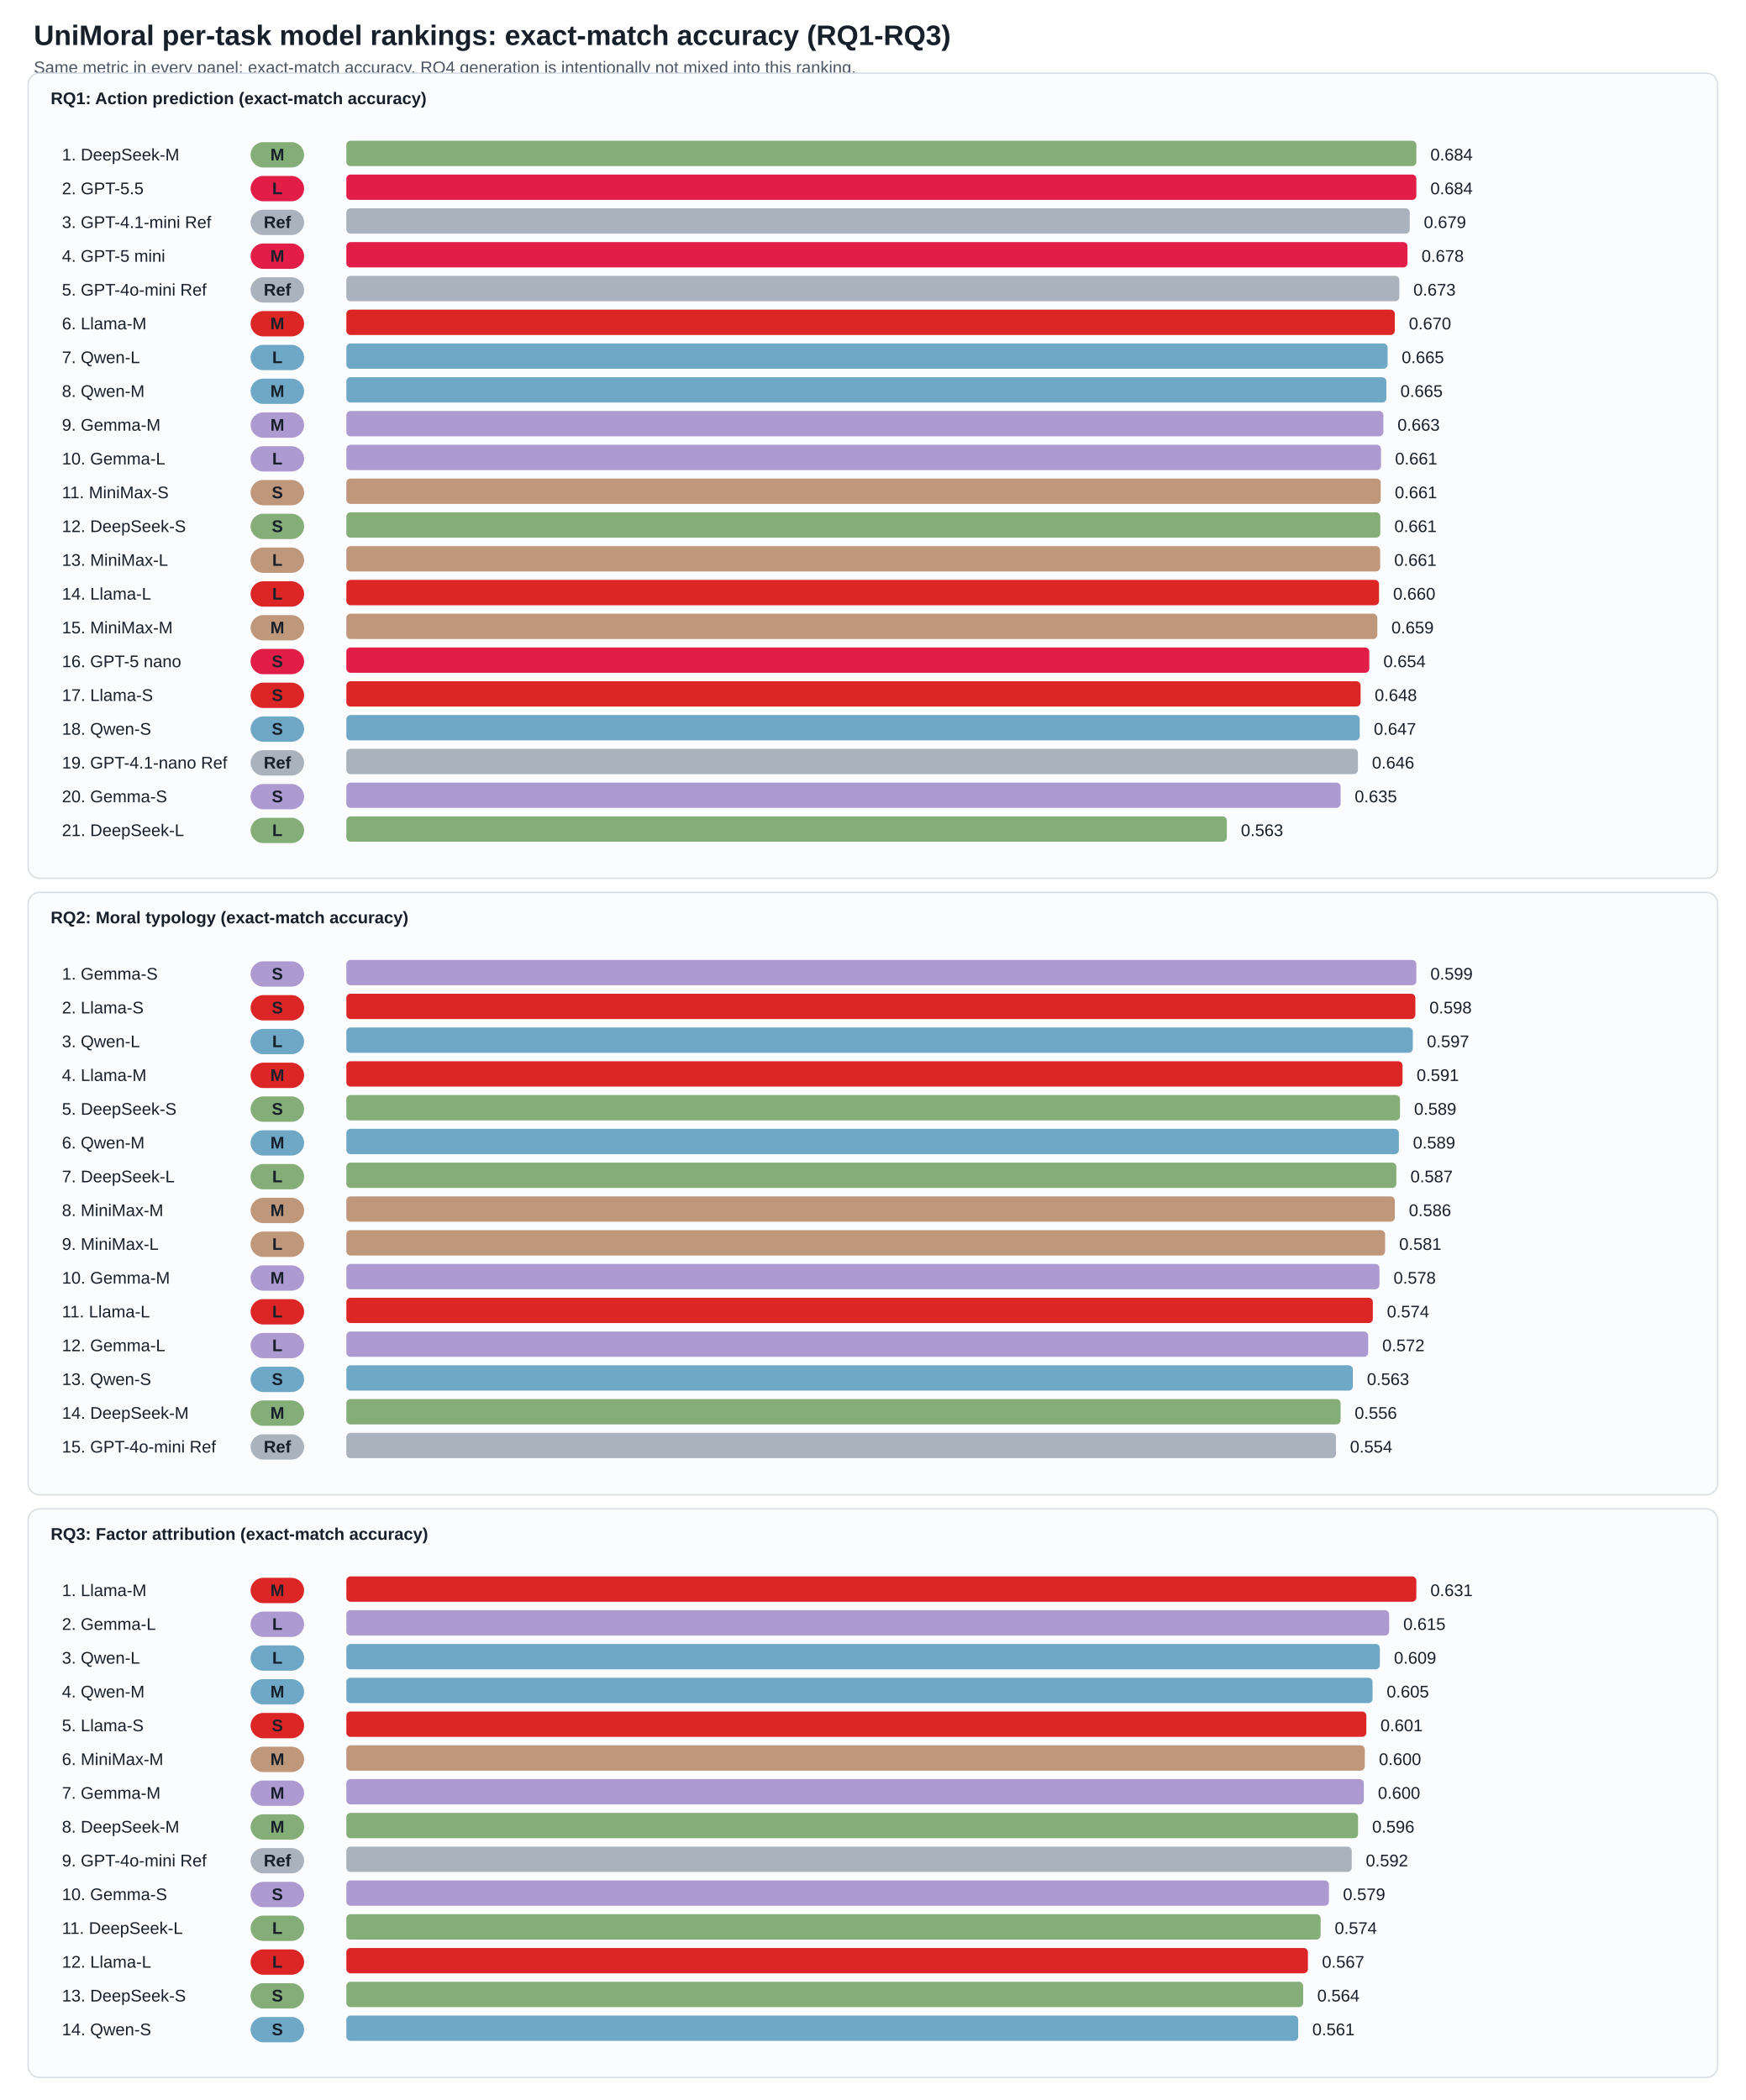
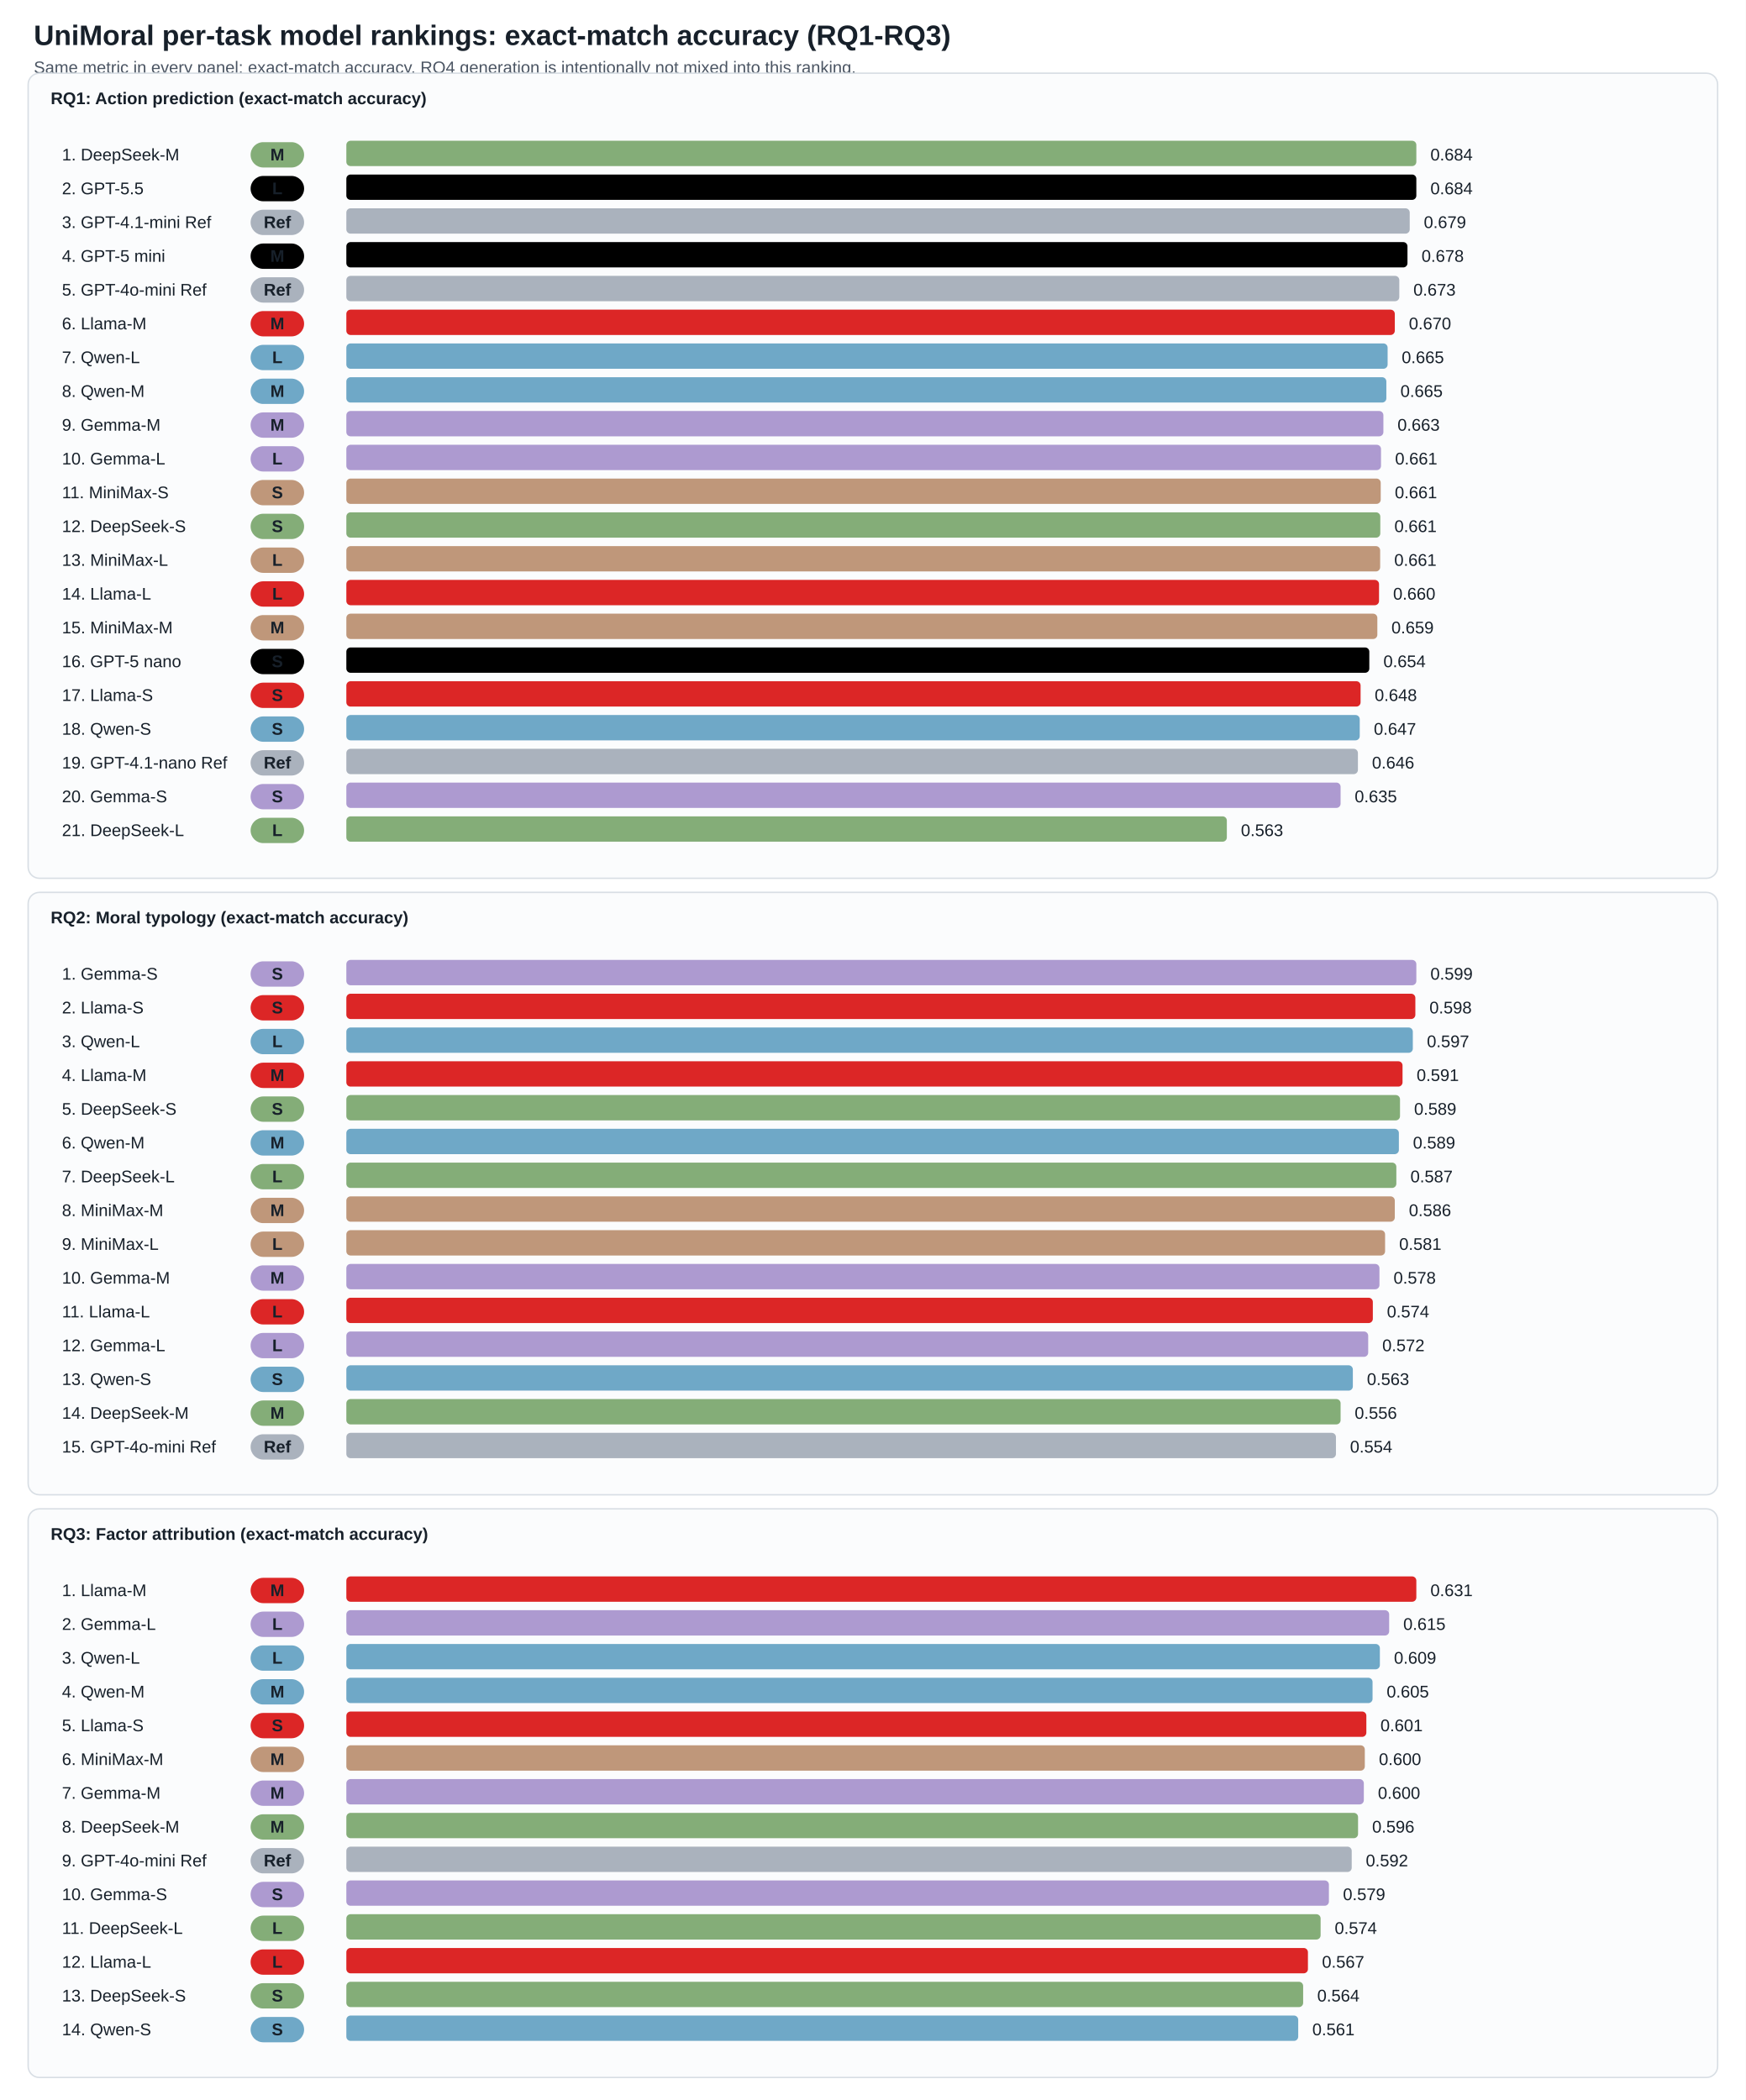
<svg xmlns="http://www.w3.org/2000/svg" width="1240" height="1492" viewBox="0 0 1240 1492">
  <style>text{font-family:Arial,sans-serif;font-size:12px;fill:#17202a}.title{font-size:20px;font-weight:700}.subtitle{fill:#4b5563}.axis{font-weight:700}.small{font-size:11px;fill:#4b5563}</style>
  <rect width="100%" height="100%" fill="white" />
  <text x="24" y="32" class="title">UniMoral per-task model rankings: exact-match accuracy (RQ1-RQ3)</text>
  <text x="24" y="52" class="subtitle">Same metric in every panel: exact-match accuracy. RQ4 generation is intentionally not mixed into this ranking.</text>
  <rect x="20" y="52" width="1200" height="572" fill="#fbfcfd" stroke="#d8dee4" rx="8" />
  <text x="36" y="74" class="axis">RQ1: Action prediction (exact-match accuracy)</text>
  <text x="44" y="114">1. DeepSeek-M</text>
  <rect x="178" y="101" width="38" height="18" fill="#84ad78" rx="9" />
  <text x="197" y="114" text-anchor="middle" fill="#17202a" font-weight="700">M</text>
  <rect x="246" y="100" width="760.0" height="18" fill="#84ad78" rx="3" />
  <text x="1016.0" y="114">0.684</text>
  <text x="44" y="138">2. GPT-5.5</text>
-   <rect x="178" y="125" width="38" height="18" fill="#e11d48" rx="9" />
+   <rect x="178" y="125" width="38" height="18" fill="#000000" rx="9" />
  <text x="197" y="138" text-anchor="middle" fill="#17202a" font-weight="700">L</text>
-   <rect x="246" y="124" width="760.0" height="18" fill="#e11d48" rx="3" />
+   <rect x="246" y="124" width="760.0" height="18" fill="#000000" rx="3" />
  <text x="1016.0" y="138">0.684</text>
  <text x="44" y="162">3. GPT-4.1-mini Ref</text>
  <rect x="178" y="149" width="38" height="18" fill="#aab2bd" rx="9" />
  <text x="197" y="162" text-anchor="middle" fill="#17202a" font-weight="700">Ref</text>
  <rect x="246" y="148" width="755.3" height="18" fill="#aab2bd" rx="3" />
  <text x="1011.3" y="162">0.679</text>
  <text x="44" y="186">4. GPT-5 mini</text>
-   <rect x="178" y="173" width="38" height="18" fill="#e11d48" rx="9" />
+   <rect x="178" y="173" width="38" height="18" fill="#000000" rx="9" />
  <text x="197" y="186" text-anchor="middle" fill="#17202a" font-weight="700">M</text>
-   <rect x="246" y="172" width="753.7" height="18" fill="#e11d48" rx="3" />
+   <rect x="246" y="172" width="753.7" height="18" fill="#000000" rx="3" />
  <text x="1009.7" y="186">0.678</text>
  <text x="44" y="210">5. GPT-4o-mini Ref</text>
  <rect x="178" y="197" width="38" height="18" fill="#aab2bd" rx="9" />
  <text x="197" y="210" text-anchor="middle" fill="#17202a" font-weight="700">Ref</text>
  <rect x="246" y="196" width="747.9" height="18" fill="#aab2bd" rx="3" />
  <text x="1003.9" y="210">0.673</text>
  <text x="44" y="234">6. Llama-M</text>
  <rect x="178" y="221" width="38" height="18" fill="#dc2626" rx="9" />
  <text x="197" y="234" text-anchor="middle" fill="#17202a" font-weight="700">M</text>
  <rect x="246" y="220" width="744.7" height="18" fill="#dc2626" rx="3" />
  <text x="1000.7" y="234">0.670</text>
  <text x="44" y="258">7. Qwen-L</text>
  <rect x="178" y="245" width="38" height="18" fill="#6fa8c7" rx="9" />
  <text x="197" y="258" text-anchor="middle" fill="#17202a" font-weight="700">L</text>
  <rect x="246" y="244" width="739.6" height="18" fill="#6fa8c7" rx="3" />
  <text x="995.6" y="258">0.665</text>
  <text x="44" y="282">8. Qwen-M</text>
  <rect x="178" y="269" width="38" height="18" fill="#6fa8c7" rx="9" />
  <text x="197" y="282" text-anchor="middle" fill="#17202a" font-weight="700">M</text>
  <rect x="246" y="268" width="738.7" height="18" fill="#6fa8c7" rx="3" />
  <text x="994.7" y="282">0.665</text>
  <text x="44" y="306">9. Gemma-M</text>
  <rect x="178" y="293" width="38" height="18" fill="#ad9ad0" rx="9" />
  <text x="197" y="306" text-anchor="middle" fill="#17202a" font-weight="700">M</text>
  <rect x="246" y="292" width="736.6" height="18" fill="#ad9ad0" rx="3" />
  <text x="992.6" y="306">0.663</text>
  <text x="44" y="330">10. Gemma-L</text>
  <rect x="178" y="317" width="38" height="18" fill="#ad9ad0" rx="9" />
  <text x="197" y="330" text-anchor="middle" fill="#17202a" font-weight="700">L</text>
  <rect x="246" y="316" width="734.9" height="18" fill="#ad9ad0" rx="3" />
  <text x="990.9" y="330">0.661</text>
  <text x="44" y="354">11. MiniMax-S</text>
  <rect x="178" y="341" width="38" height="18" fill="#bf977a" rx="9" />
  <text x="197" y="354" text-anchor="middle" fill="#17202a" font-weight="700">S</text>
  <rect x="246" y="340" width="734.7" height="18" fill="#bf977a" rx="3" />
  <text x="990.7" y="354">0.661</text>
  <text x="44" y="378">12. DeepSeek-S</text>
  <rect x="178" y="365" width="38" height="18" fill="#84ad78" rx="9" />
  <text x="197" y="378" text-anchor="middle" fill="#17202a" font-weight="700">S</text>
  <rect x="246" y="364" width="734.4" height="18" fill="#84ad78" rx="3" />
  <text x="990.4" y="378">0.661</text>
  <text x="44" y="402">13. MiniMax-L</text>
  <rect x="178" y="389" width="38" height="18" fill="#bf977a" rx="9" />
  <text x="197" y="402" text-anchor="middle" fill="#17202a" font-weight="700">L</text>
  <rect x="246" y="388" width="734.3" height="18" fill="#bf977a" rx="3" />
  <text x="990.3" y="402">0.661</text>
  <text x="44" y="426">14. Llama-L</text>
  <rect x="178" y="413" width="38" height="18" fill="#dc2626" rx="9" />
  <text x="197" y="426" text-anchor="middle" fill="#17202a" font-weight="700">L</text>
  <rect x="246" y="412" width="733.5" height="18" fill="#dc2626" rx="3" />
  <text x="989.5" y="426">0.660</text>
  <text x="44" y="450">15. MiniMax-M</text>
  <rect x="178" y="437" width="38" height="18" fill="#bf977a" rx="9" />
  <text x="197" y="450" text-anchor="middle" fill="#17202a" font-weight="700">M</text>
  <rect x="246" y="436" width="732.3" height="18" fill="#bf977a" rx="3" />
  <text x="988.3" y="450">0.659</text>
  <text x="44" y="474">16. GPT-5 nano</text>
-   <rect x="178" y="461" width="38" height="18" fill="#e11d48" rx="9" />
+   <rect x="178" y="461" width="38" height="18" fill="#000000" rx="9" />
  <text x="197" y="474" text-anchor="middle" fill="#17202a" font-weight="700">S</text>
-   <rect x="246" y="460" width="726.6" height="18" fill="#e11d48" rx="3" />
+   <rect x="246" y="460" width="726.6" height="18" fill="#000000" rx="3" />
  <text x="982.6" y="474">0.654</text>
  <text x="44" y="498">17. Llama-S</text>
  <rect x="178" y="485" width="38" height="18" fill="#dc2626" rx="9" />
  <text x="197" y="498" text-anchor="middle" fill="#17202a" font-weight="700">S</text>
  <rect x="246" y="484" width="720.4" height="18" fill="#dc2626" rx="3" />
  <text x="976.4" y="498">0.648</text>
  <text x="44" y="522">18. Qwen-S</text>
  <rect x="178" y="509" width="38" height="18" fill="#6fa8c7" rx="9" />
  <text x="197" y="522" text-anchor="middle" fill="#17202a" font-weight="700">S</text>
  <rect x="246" y="508" width="719.8" height="18" fill="#6fa8c7" rx="3" />
  <text x="975.8" y="522">0.647</text>
  <text x="44" y="546">19. GPT-4.1-nano Ref</text>
  <rect x="178" y="533" width="38" height="18" fill="#aab2bd" rx="9" />
  <text x="197" y="546" text-anchor="middle" fill="#17202a" font-weight="700">Ref</text>
  <rect x="246" y="532" width="718.5" height="18" fill="#aab2bd" rx="3" />
  <text x="974.5" y="546">0.646</text>
  <text x="44" y="570">20. Gemma-S</text>
  <rect x="178" y="557" width="38" height="18" fill="#ad9ad0" rx="9" />
  <text x="197" y="570" text-anchor="middle" fill="#17202a" font-weight="700">S</text>
  <rect x="246" y="556" width="706.2" height="18" fill="#ad9ad0" rx="3" />
  <text x="962.2" y="570">0.635</text>
  <text x="44" y="594">21. DeepSeek-L</text>
  <rect x="178" y="581" width="38" height="18" fill="#84ad78" rx="9" />
  <text x="197" y="594" text-anchor="middle" fill="#17202a" font-weight="700">L</text>
  <rect x="246" y="580" width="625.4" height="18" fill="#84ad78" rx="3" />
  <text x="881.4" y="594">0.563</text>
  <rect x="20" y="634" width="1200" height="428" fill="#fbfcfd" stroke="#d8dee4" rx="8" />
  <text x="36" y="656" class="axis">RQ2: Moral typology (exact-match accuracy)</text>
  <text x="44" y="696">1. Gemma-S</text>
  <rect x="178" y="683" width="38" height="18" fill="#ad9ad0" rx="9" />
  <text x="197" y="696" text-anchor="middle" fill="#17202a" font-weight="700">S</text>
  <rect x="246" y="682" width="760.0" height="18" fill="#ad9ad0" rx="3" />
  <text x="1016.0" y="696">0.599</text>
  <text x="44" y="720">2. Llama-S</text>
  <rect x="178" y="707" width="38" height="18" fill="#dc2626" rx="9" />
  <text x="197" y="720" text-anchor="middle" fill="#17202a" font-weight="700">S</text>
  <rect x="246" y="706" width="759.3" height="18" fill="#dc2626" rx="3" />
  <text x="1015.3" y="720">0.598</text>
  <text x="44" y="744">3. Qwen-L</text>
  <rect x="178" y="731" width="38" height="18" fill="#6fa8c7" rx="9" />
  <text x="197" y="744" text-anchor="middle" fill="#17202a" font-weight="700">L</text>
  <rect x="246" y="730" width="757.5" height="18" fill="#6fa8c7" rx="3" />
  <text x="1013.5" y="744">0.597</text>
  <text x="44" y="768">4. Llama-M</text>
  <rect x="178" y="755" width="38" height="18" fill="#dc2626" rx="9" />
  <text x="197" y="768" text-anchor="middle" fill="#17202a" font-weight="700">M</text>
  <rect x="246" y="754" width="750.2" height="18" fill="#dc2626" rx="3" />
  <text x="1006.2" y="768">0.591</text>
  <text x="44" y="792">5. DeepSeek-S</text>
  <rect x="178" y="779" width="38" height="18" fill="#84ad78" rx="9" />
  <text x="197" y="792" text-anchor="middle" fill="#17202a" font-weight="700">S</text>
  <rect x="246" y="778" width="748.4" height="18" fill="#84ad78" rx="3" />
  <text x="1004.4" y="792">0.589</text>
  <text x="44" y="816">6. Qwen-M</text>
  <rect x="178" y="803" width="38" height="18" fill="#6fa8c7" rx="9" />
  <text x="197" y="816" text-anchor="middle" fill="#17202a" font-weight="700">M</text>
  <rect x="246" y="802" width="747.6" height="18" fill="#6fa8c7" rx="3" />
  <text x="1003.6" y="816">0.589</text>
  <text x="44" y="840">7. DeepSeek-L</text>
  <rect x="178" y="827" width="38" height="18" fill="#84ad78" rx="9" />
  <text x="197" y="840" text-anchor="middle" fill="#17202a" font-weight="700">L</text>
  <rect x="246" y="826" width="745.8" height="18" fill="#84ad78" rx="3" />
  <text x="1001.8" y="840">0.587</text>
  <text x="44" y="864">8. MiniMax-M</text>
  <rect x="178" y="851" width="38" height="18" fill="#bf977a" rx="9" />
  <text x="197" y="864" text-anchor="middle" fill="#17202a" font-weight="700">M</text>
  <rect x="246" y="850" width="744.7" height="18" fill="#bf977a" rx="3" />
  <text x="1000.7" y="864">0.586</text>
  <text x="44" y="888">9. MiniMax-L</text>
  <rect x="178" y="875" width="38" height="18" fill="#bf977a" rx="9" />
  <text x="197" y="888" text-anchor="middle" fill="#17202a" font-weight="700">L</text>
  <rect x="246" y="874" width="737.8" height="18" fill="#bf977a" rx="3" />
  <text x="993.8" y="888">0.581</text>
  <text x="44" y="912">10. Gemma-M</text>
  <rect x="178" y="899" width="38" height="18" fill="#ad9ad0" rx="9" />
  <text x="197" y="912" text-anchor="middle" fill="#17202a" font-weight="700">M</text>
  <rect x="246" y="898" width="733.8" height="18" fill="#ad9ad0" rx="3" />
  <text x="989.8" y="912">0.578</text>
  <text x="44" y="936">11. Llama-L</text>
  <rect x="178" y="923" width="38" height="18" fill="#dc2626" rx="9" />
  <text x="197" y="936" text-anchor="middle" fill="#17202a" font-weight="700">L</text>
  <rect x="246" y="922" width="729.1" height="18" fill="#dc2626" rx="3" />
  <text x="985.1" y="936">0.574</text>
  <text x="44" y="960">12. Gemma-L</text>
  <rect x="178" y="947" width="38" height="18" fill="#ad9ad0" rx="9" />
  <text x="197" y="960" text-anchor="middle" fill="#17202a" font-weight="700">L</text>
  <rect x="246" y="946" width="725.8" height="18" fill="#ad9ad0" rx="3" />
  <text x="981.8" y="960">0.572</text>
  <text x="44" y="984">13. Qwen-S</text>
  <rect x="178" y="971" width="38" height="18" fill="#6fa8c7" rx="9" />
  <text x="197" y="984" text-anchor="middle" fill="#17202a" font-weight="700">S</text>
  <rect x="246" y="970" width="714.9" height="18" fill="#6fa8c7" rx="3" />
  <text x="970.9" y="984">0.563</text>
  <text x="44" y="1008">14. DeepSeek-M</text>
  <rect x="178" y="995" width="38" height="18" fill="#84ad78" rx="9" />
  <text x="197" y="1008" text-anchor="middle" fill="#17202a" font-weight="700">M</text>
  <rect x="246" y="994" width="706.2" height="18" fill="#84ad78" rx="3" />
  <text x="962.2" y="1008">0.556</text>
  <text x="44" y="1032">15. GPT-4o-mini Ref</text>
  <rect x="178" y="1019" width="38" height="18" fill="#aab2bd" rx="9" />
  <text x="197" y="1032" text-anchor="middle" fill="#17202a" font-weight="700">Ref</text>
  <rect x="246" y="1018" width="702.9" height="18" fill="#aab2bd" rx="3" />
  <text x="958.9" y="1032">0.554</text>
  <rect x="20" y="1072" width="1200" height="404" fill="#fbfcfd" stroke="#d8dee4" rx="8" />
  <text x="36" y="1094" class="axis">RQ3: Factor attribution (exact-match accuracy)</text>
  <text x="44" y="1134">1. Llama-M</text>
  <rect x="178" y="1121" width="38" height="18" fill="#dc2626" rx="9" />
  <text x="197" y="1134" text-anchor="middle" fill="#17202a" font-weight="700">M</text>
  <rect x="246" y="1120" width="760.0" height="18" fill="#dc2626" rx="3" />
  <text x="1016.0" y="1134">0.631</text>
  <text x="44" y="1158">2. Gemma-L</text>
  <rect x="178" y="1145" width="38" height="18" fill="#ad9ad0" rx="9" />
  <text x="197" y="1158" text-anchor="middle" fill="#17202a" font-weight="700">L</text>
  <rect x="246" y="1144" width="740.7" height="18" fill="#ad9ad0" rx="3" />
  <text x="996.7" y="1158">0.615</text>
  <text x="44" y="1182">3. Qwen-L</text>
  <rect x="178" y="1169" width="38" height="18" fill="#6fa8c7" rx="9" />
  <text x="197" y="1182" text-anchor="middle" fill="#17202a" font-weight="700">L</text>
  <rect x="246" y="1168" width="734.1" height="18" fill="#6fa8c7" rx="3" />
  <text x="990.1" y="1182">0.609</text>
  <text x="44" y="1206">4. Qwen-M</text>
  <rect x="178" y="1193" width="38" height="18" fill="#6fa8c7" rx="9" />
  <text x="197" y="1206" text-anchor="middle" fill="#17202a" font-weight="700">M</text>
  <rect x="246" y="1192" width="728.9" height="18" fill="#6fa8c7" rx="3" />
  <text x="984.9" y="1206">0.605</text>
  <text x="44" y="1230">5. Llama-S</text>
  <rect x="178" y="1217" width="38" height="18" fill="#dc2626" rx="9" />
  <text x="197" y="1230" text-anchor="middle" fill="#17202a" font-weight="700">S</text>
  <rect x="246" y="1216" width="724.5" height="18" fill="#dc2626" rx="3" />
  <text x="980.5" y="1230">0.601</text>
  <text x="44" y="1254">6. MiniMax-M</text>
  <rect x="178" y="1241" width="38" height="18" fill="#bf977a" rx="9" />
  <text x="197" y="1254" text-anchor="middle" fill="#17202a" font-weight="700">M</text>
  <rect x="246" y="1240" width="723.4" height="18" fill="#bf977a" rx="3" />
  <text x="979.4" y="1254">0.600</text>
  <text x="44" y="1278">7. Gemma-M</text>
  <rect x="178" y="1265" width="38" height="18" fill="#ad9ad0" rx="9" />
  <text x="197" y="1278" text-anchor="middle" fill="#17202a" font-weight="700">M</text>
  <rect x="246" y="1264" width="722.7" height="18" fill="#ad9ad0" rx="3" />
  <text x="978.7" y="1278">0.600</text>
  <text x="44" y="1302">8. DeepSeek-M</text>
  <rect x="178" y="1289" width="38" height="18" fill="#84ad78" rx="9" />
  <text x="197" y="1302" text-anchor="middle" fill="#17202a" font-weight="700">M</text>
  <rect x="246" y="1288" width="718.6" height="18" fill="#84ad78" rx="3" />
  <text x="974.6" y="1302">0.596</text>
  <text x="44" y="1326">9. GPT-4o-mini Ref</text>
  <rect x="178" y="1313" width="38" height="18" fill="#aab2bd" rx="9" />
  <text x="197" y="1326" text-anchor="middle" fill="#17202a" font-weight="700">Ref</text>
  <rect x="246" y="1312" width="714.1" height="18" fill="#aab2bd" rx="3" />
  <text x="970.1" y="1326">0.592</text>
  <text x="44" y="1350">10. Gemma-S</text>
  <rect x="178" y="1337" width="38" height="18" fill="#ad9ad0" rx="9" />
  <text x="197" y="1350" text-anchor="middle" fill="#17202a" font-weight="700">S</text>
  <rect x="246" y="1336" width="697.9" height="18" fill="#ad9ad0" rx="3" />
  <text x="953.9" y="1350">0.579</text>
  <text x="44" y="1374">11. DeepSeek-L</text>
  <rect x="178" y="1361" width="38" height="18" fill="#84ad78" rx="9" />
  <text x="197" y="1374" text-anchor="middle" fill="#17202a" font-weight="700">L</text>
  <rect x="246" y="1360" width="692.0" height="18" fill="#84ad78" rx="3" />
  <text x="948.0" y="1374">0.574</text>
  <text x="44" y="1398">12. Llama-L</text>
  <rect x="178" y="1385" width="38" height="18" fill="#dc2626" rx="9" />
  <text x="197" y="1398" text-anchor="middle" fill="#17202a" font-weight="700">L</text>
  <rect x="246" y="1384" width="683.0" height="18" fill="#dc2626" rx="3" />
  <text x="939.0" y="1398">0.567</text>
  <text x="44" y="1422">13. DeepSeek-S</text>
  <rect x="178" y="1409" width="38" height="18" fill="#84ad78" rx="9" />
  <text x="197" y="1422" text-anchor="middle" fill="#17202a" font-weight="700">S</text>
  <rect x="246" y="1408" width="679.6" height="18" fill="#84ad78" rx="3" />
  <text x="935.6" y="1422">0.564</text>
  <text x="44" y="1446">14. Qwen-S</text>
  <rect x="178" y="1433" width="38" height="18" fill="#6fa8c7" rx="9" />
  <text x="197" y="1446" text-anchor="middle" fill="#17202a" font-weight="700">S</text>
  <rect x="246" y="1432" width="676.1" height="18" fill="#6fa8c7" rx="3" />
  <text x="932.1" y="1446">0.561</text>
</svg>
